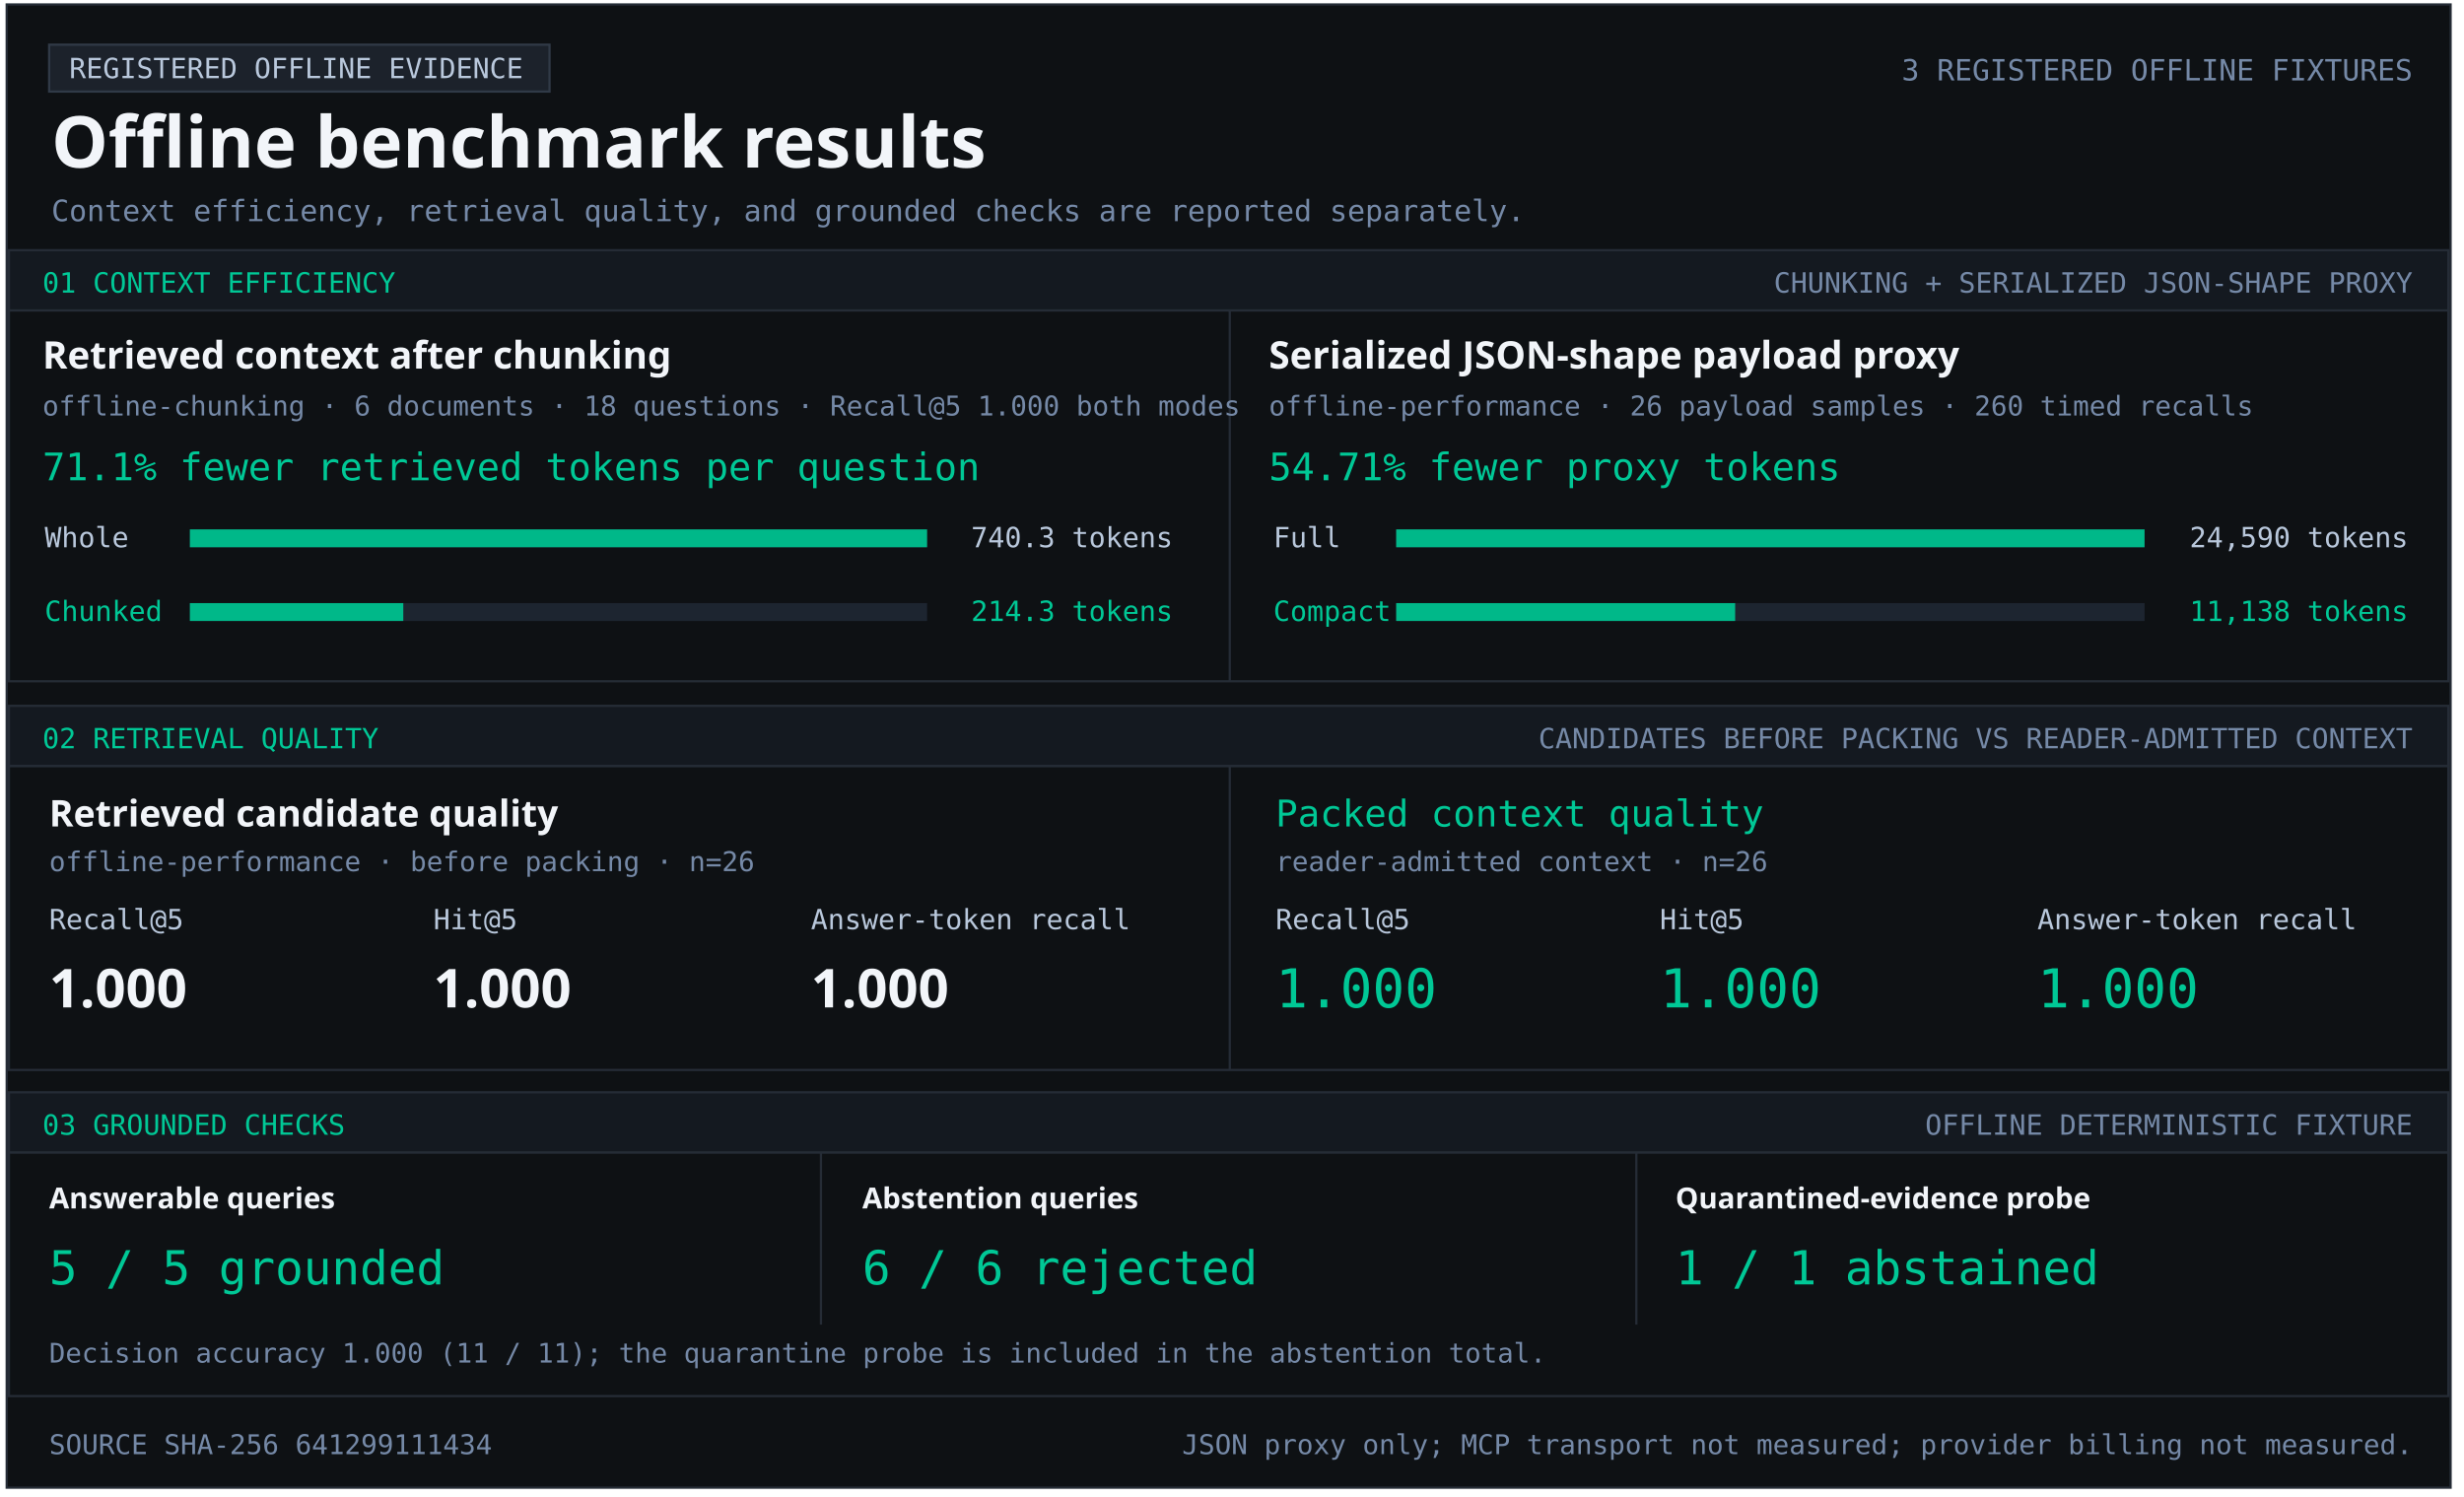
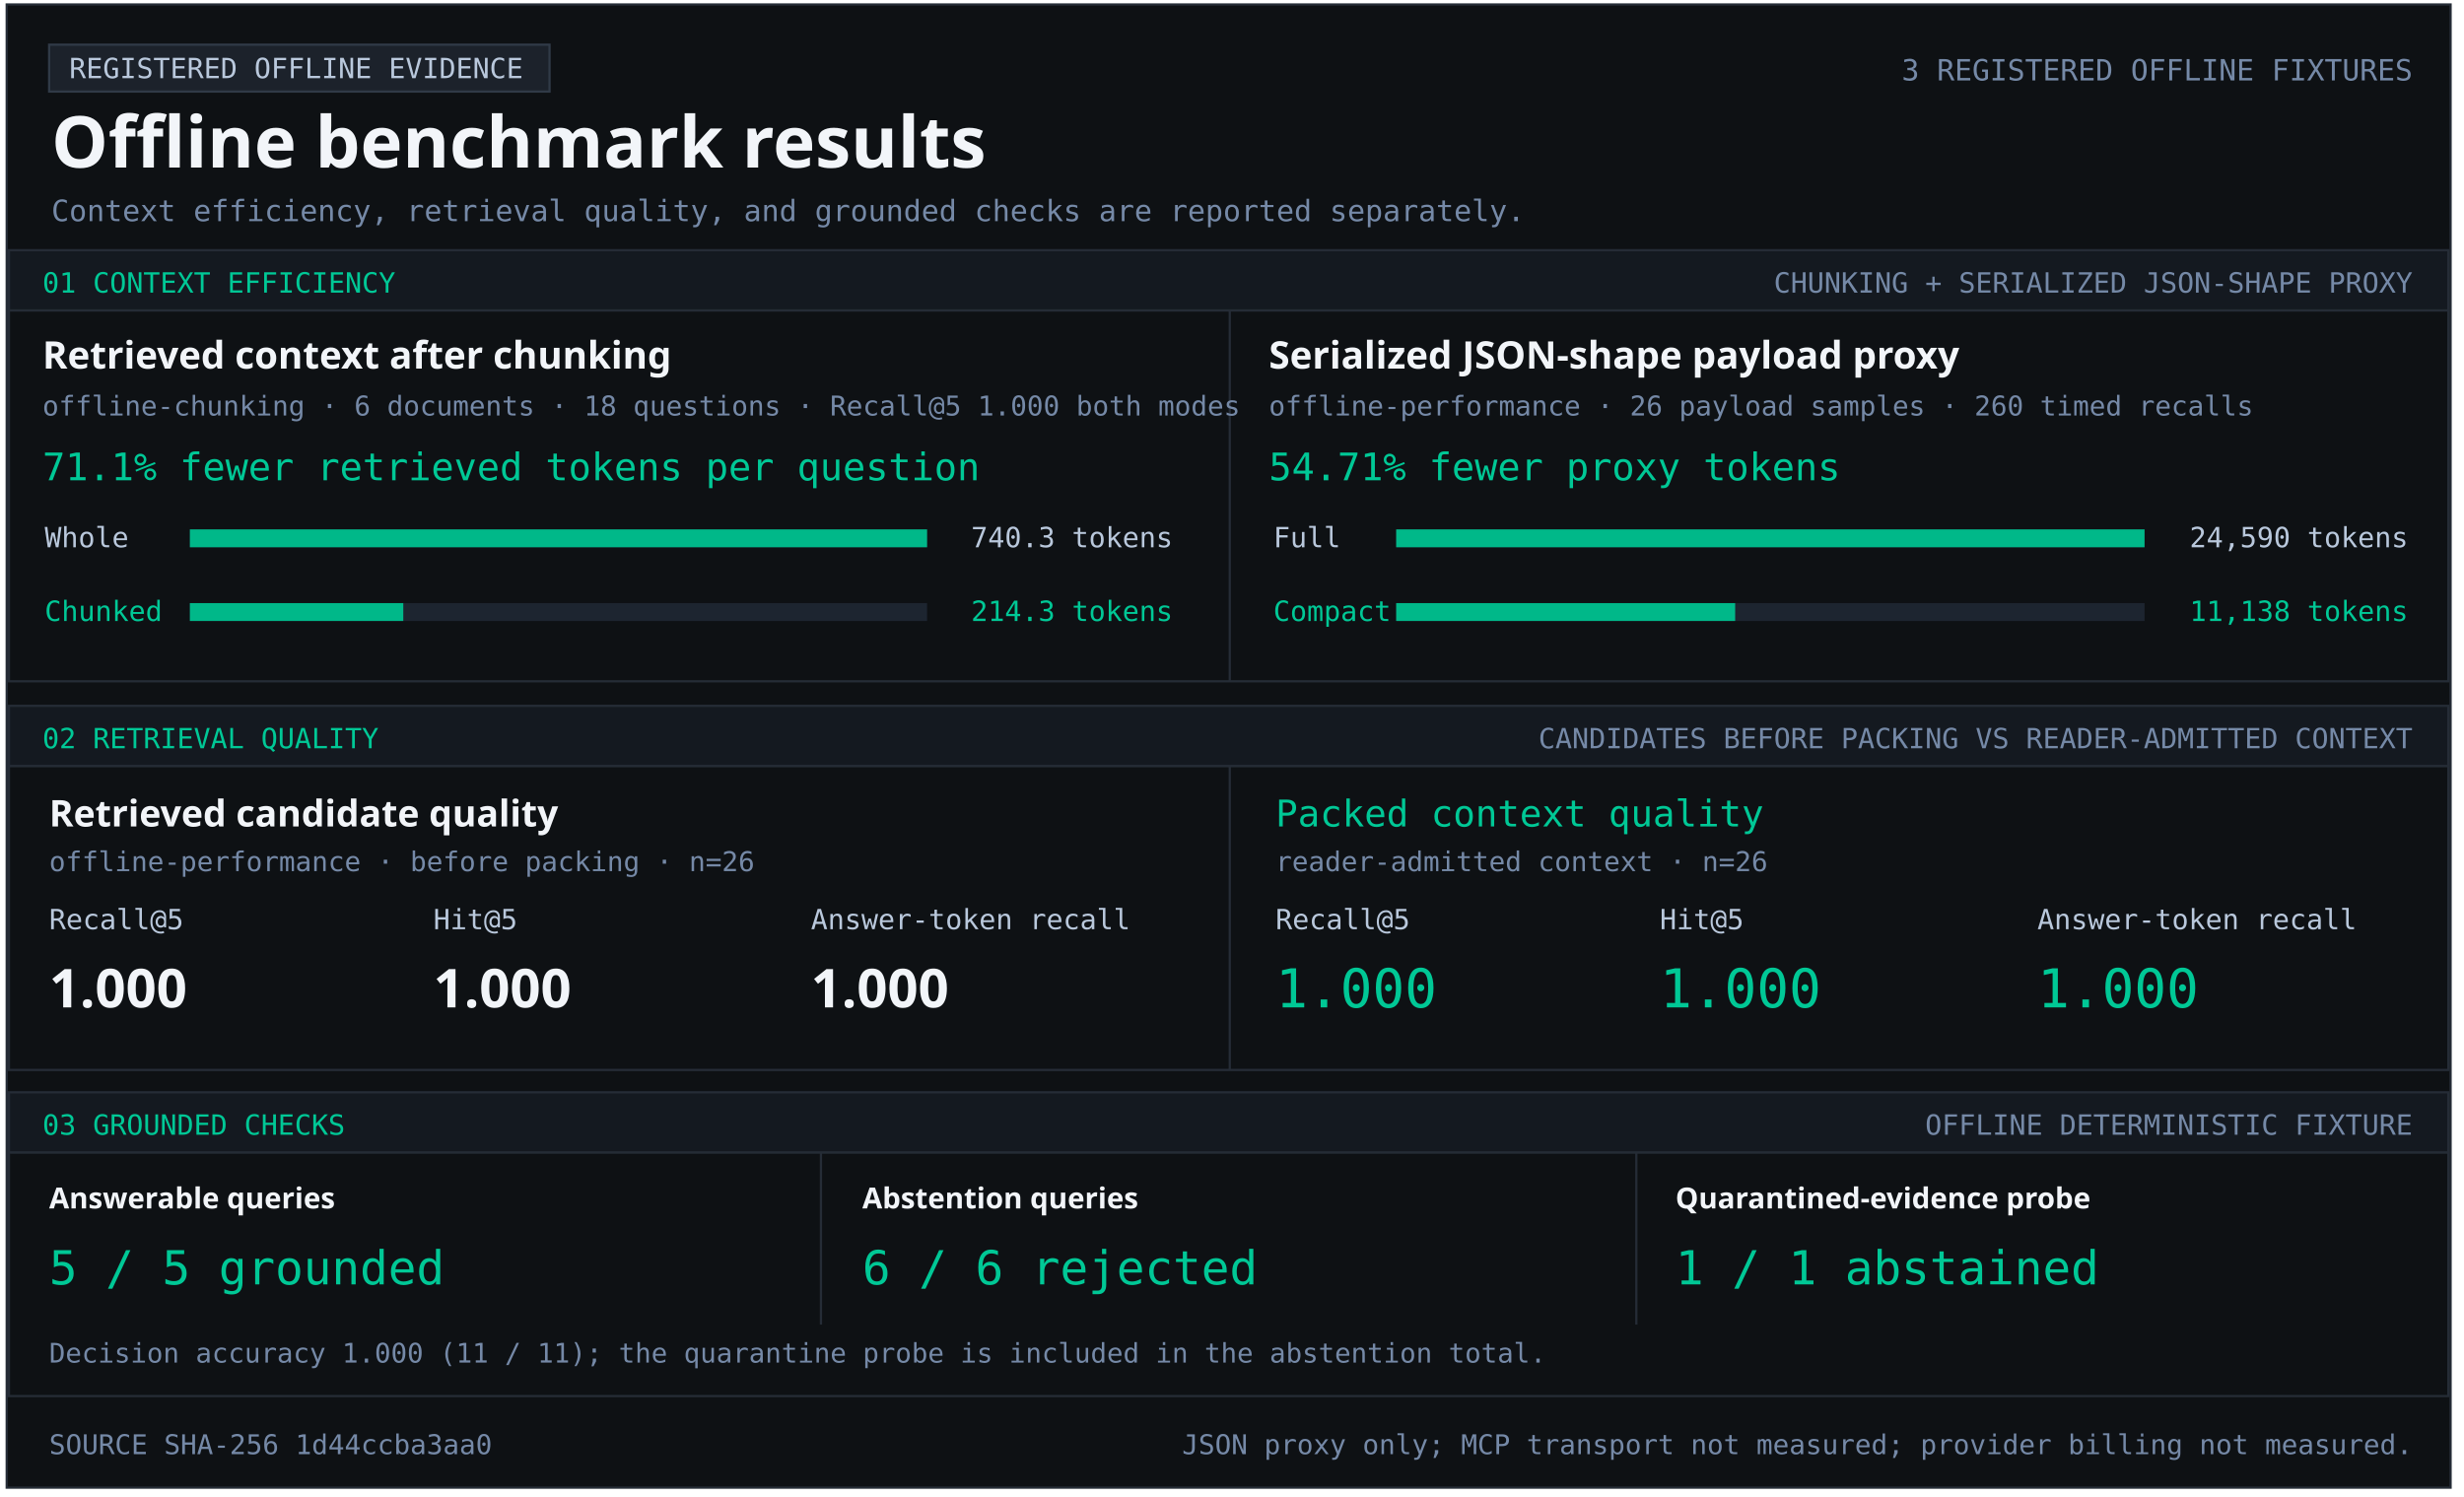
<svg xmlns="http://www.w3.org/2000/svg" width="1103" height="670" viewBox="0 0 1103 670" role="img" aria-labelledby="title desc">
  <style>text{font-family:Consolas,monospace;fill:#b9c8dc} .heading{font-family:Segoe UI,sans-serif;font-weight:700;fill:#f2f5f9} .green{fill:#00c896}.muted{fill:#7589a7}</style>
  <rect x="3" y="2" width="1094" height="664" fill="#0e1114" stroke="#252c36" />
  <rect x="22" y="20" width="224" height="21" fill="#1c222b" stroke="#303a47" />
  <text x="31" y="35" font-size="12.5" text-anchor="start">REGISTERED OFFLINE EVIDENCE</text>
  <text x="23" y="75" font-size="32" class="heading" text-anchor="start">Offline benchmark results</text>
  <text x="1080" y="36" font-size="13.1" class="muted" text-anchor="end">3 REGISTERED OFFLINE FIXTURES</text>
  <text x="23" y="99" font-size="13.2" class="muted" text-anchor="start">Context efficiency, retrieval quality, and grounded checks are reported separately.</text>
  <rect x="4" y="112" width="1092" height="27" fill="#141920" stroke="#252c36" />
  <text x="19" y="131" font-size="12.5" class="green" text-anchor="start">01  CONTEXT EFFICIENCY</text>
  <text x="1080" y="131" font-size="12.5" class="muted" text-anchor="end">CHUNKING + SERIALIZED JSON-SHAPE PROXY</text>
  <rect x="4" y="139" width="1092" height="166" fill="#0e1114" stroke="#252c36" />
  <rect x="550" y="139" width="1" height="166" fill="#252c36" />
  <text x="19" y="165" font-size="17" class="heading" text-anchor="start">Retrieved context after chunking</text>
  <text x="19" y="186" font-size="12.2" class="muted" text-anchor="start">offline-chunking · 6 documents · 18 questions · Recall@5 1.000 both modes</text>
  <text x="19" y="215" font-size="17" class="green" text-anchor="start">71.1% fewer retrieved tokens per question</text>
  <text x="20" y="245" font-size="12.5" text-anchor="start">Whole</text>
  <rect x="85" y="237" width="330" height="8" fill="#1d2530" />
  <rect x="85" y="237" width="330.00" height="8" fill="#00b889" />
  <text x="525" y="245" font-size="12.5" text-anchor="end">740.3 tokens</text>
  <text x="20" y="278" font-size="12.5" class="green" text-anchor="start">Chunked</text>
  <rect x="85" y="270" width="330" height="8" fill="#1d2530" />
  <rect x="85" y="270" width="95.53" height="8" fill="#00b889" />
  <text x="525" y="278" font-size="12.5" class="green" text-anchor="end">214.3 tokens</text>
  <text x="568" y="165" font-size="17" class="heading" text-anchor="start">Serialized JSON-shape payload proxy</text>
  <text x="568" y="186" font-size="12.2" class="muted" text-anchor="start">offline-performance · 26 payload samples · 260 timed recalls</text>
  <text x="568" y="215" font-size="17" class="green" text-anchor="start">54.71% fewer proxy tokens</text>
  <text x="570" y="245" font-size="12.5" text-anchor="start">Full</text>
  <rect x="625" y="237" width="335" height="8" fill="#1d2530" />
  <rect x="625" y="237" width="335.00" height="8" fill="#00b889" />
  <text x="1078" y="245" font-size="12.5" text-anchor="end">24,590 tokens</text>
  <text x="570" y="278" font-size="12.5" class="green" text-anchor="start">Compact</text>
  <rect x="625" y="270" width="335" height="8" fill="#1d2530" />
  <rect x="625" y="270" width="151.74" height="8" fill="#00b889" />
  <text x="1078" y="278" font-size="12.5" class="green" text-anchor="end">11,138 tokens</text>
  <rect x="4" y="316" width="1092" height="27" fill="#141920" stroke="#252c36" />
  <text x="19" y="335" font-size="12.5" class="green" text-anchor="start">02  RETRIEVAL QUALITY</text>
  <text x="1080" y="335" font-size="12.5" class="muted" text-anchor="end">CANDIDATES BEFORE PACKING VS READER-ADMITTED CONTEXT</text>
  <rect x="4" y="343" width="1092" height="136" fill="#0e1114" stroke="#252c36" />
  <rect x="550" y="343" width="1" height="136" fill="#252c36" />
  <text x="22" y="370" font-size="16.5" class="heading" text-anchor="start">Retrieved candidate quality</text>
  <text x="22" y="390" font-size="12.2" class="muted" text-anchor="start">offline-performance · before packing · n=26</text>
  <text x="22" y="416" font-size="12.5" text-anchor="start">Recall@5</text>
  <text x="194" y="416" font-size="12.5" text-anchor="start">Hit@5</text>
  <text x="363" y="416" font-size="12.5" text-anchor="start">Answer-token recall</text>
  <text x="22" y="451" font-size="24" class="heading" text-anchor="start">1.000</text>
  <text x="194" y="451" font-size="24" class="heading" text-anchor="start">1.000</text>
  <text x="363" y="451" font-size="24" class="heading" text-anchor="start">1.000</text>
  <text x="571" y="370" font-size="16.5" class="green" text-anchor="start">Packed context quality</text>
  <text x="571" y="390" font-size="12.2" class="muted" text-anchor="start">reader-admitted context · n=26</text>
  <text x="571" y="416" font-size="12.5" text-anchor="start">Recall@5</text>
  <text x="743" y="416" font-size="12.5" text-anchor="start">Hit@5</text>
  <text x="912" y="416" font-size="12.5" text-anchor="start">Answer-token recall</text>
  <text x="571" y="451" font-size="24" class="green" text-anchor="start">1.000</text>
  <text x="743" y="451" font-size="24" class="green" text-anchor="start">1.000</text>
  <text x="912" y="451" font-size="24" class="green" text-anchor="start">1.000</text>
  <rect x="4" y="489" width="1092" height="27" fill="#141920" stroke="#252c36" />
  <text x="19" y="508" font-size="12.5" class="green" text-anchor="start">03  GROUNDED CHECKS</text>
  <text x="1080" y="508" font-size="12.5" class="muted" text-anchor="end">OFFLINE DETERMINISTIC FIXTURE</text>
  <rect x="4" y="516" width="1092" height="109" fill="#0e1114" stroke="#252c36" />
  <rect x="367" y="516" width="1" height="77" fill="#252c36" />
  <rect x="732" y="516" width="1" height="77" fill="#252c36" />
  <text x="22" y="541" font-size="13" class="heading" text-anchor="start">Answerable queries</text>
  <text x="22" y="575" font-size="21" class="green" text-anchor="start">5 / 5 grounded</text>
  <text x="386" y="541" font-size="13" class="heading" text-anchor="start">Abstention queries</text>
  <text x="386" y="575" font-size="21" class="green" text-anchor="start">6 / 6 rejected</text>
  <text x="750" y="541" font-size="13" class="heading" text-anchor="start">Quarantined-evidence probe</text>
  <text x="750" y="575" font-size="21" class="green" text-anchor="start">1 / 1 abstained</text>
  <text x="22" y="610" font-size="12.1" class="muted" text-anchor="start">Decision accuracy 1.000 (11 / 11); the quarantine probe is included in the abstention total.</text>
-   <text x="22" y="651" font-size="12.2" class="muted" text-anchor="start">SOURCE SHA-256  641299111434</text>
+   <text x="22" y="651" font-size="12.2" class="muted" text-anchor="start">SOURCE SHA-256  1d44ccba3aa0</text>
  <text x="1080" y="651" font-size="12.2" class="muted" text-anchor="end">JSON proxy only; MCP transport not measured; provider billing not measured.</text>
</svg>
